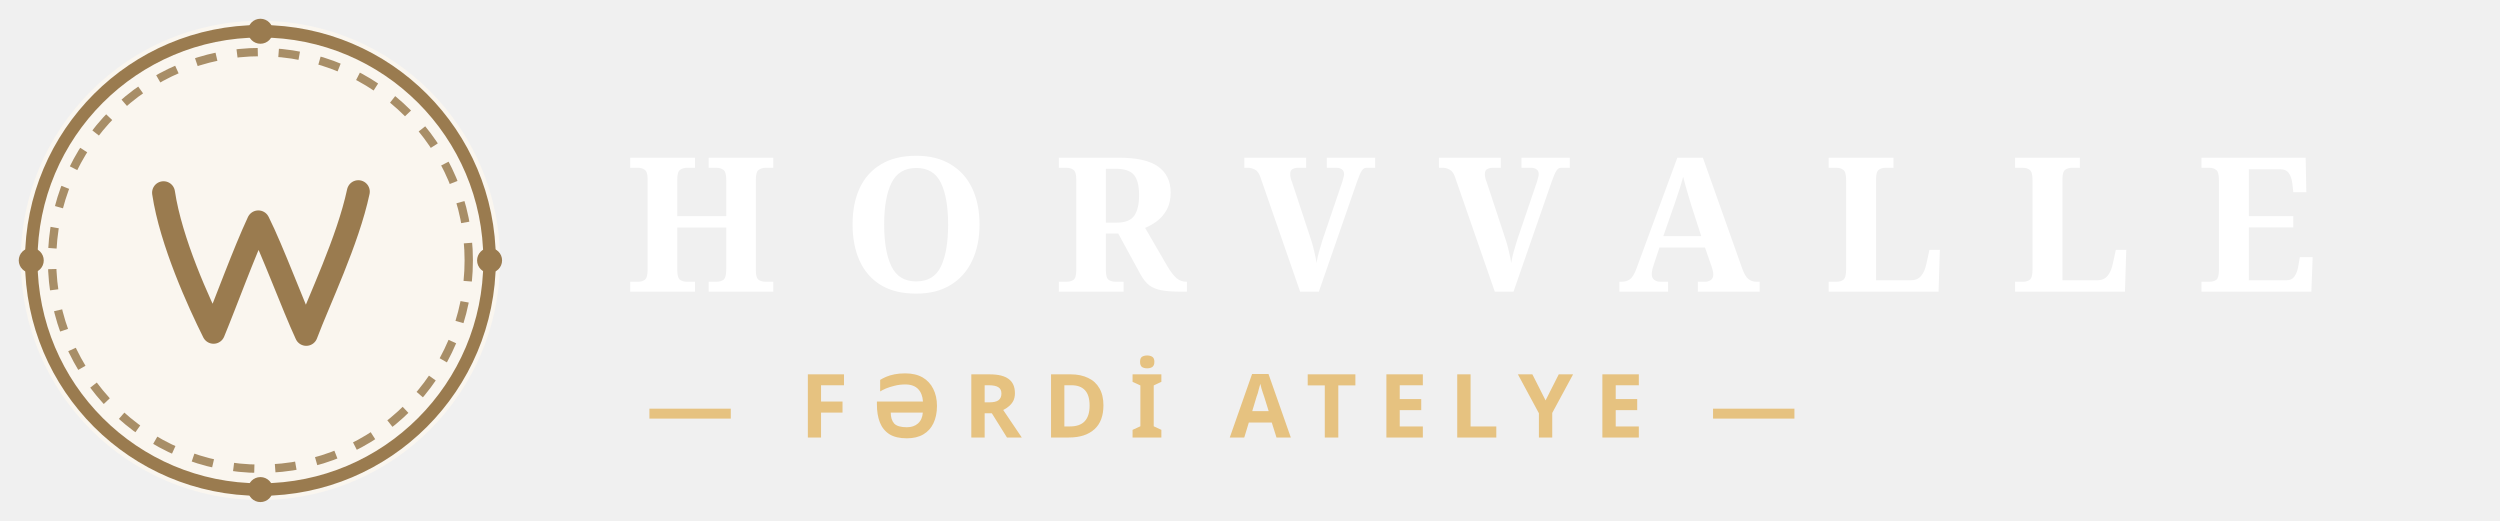
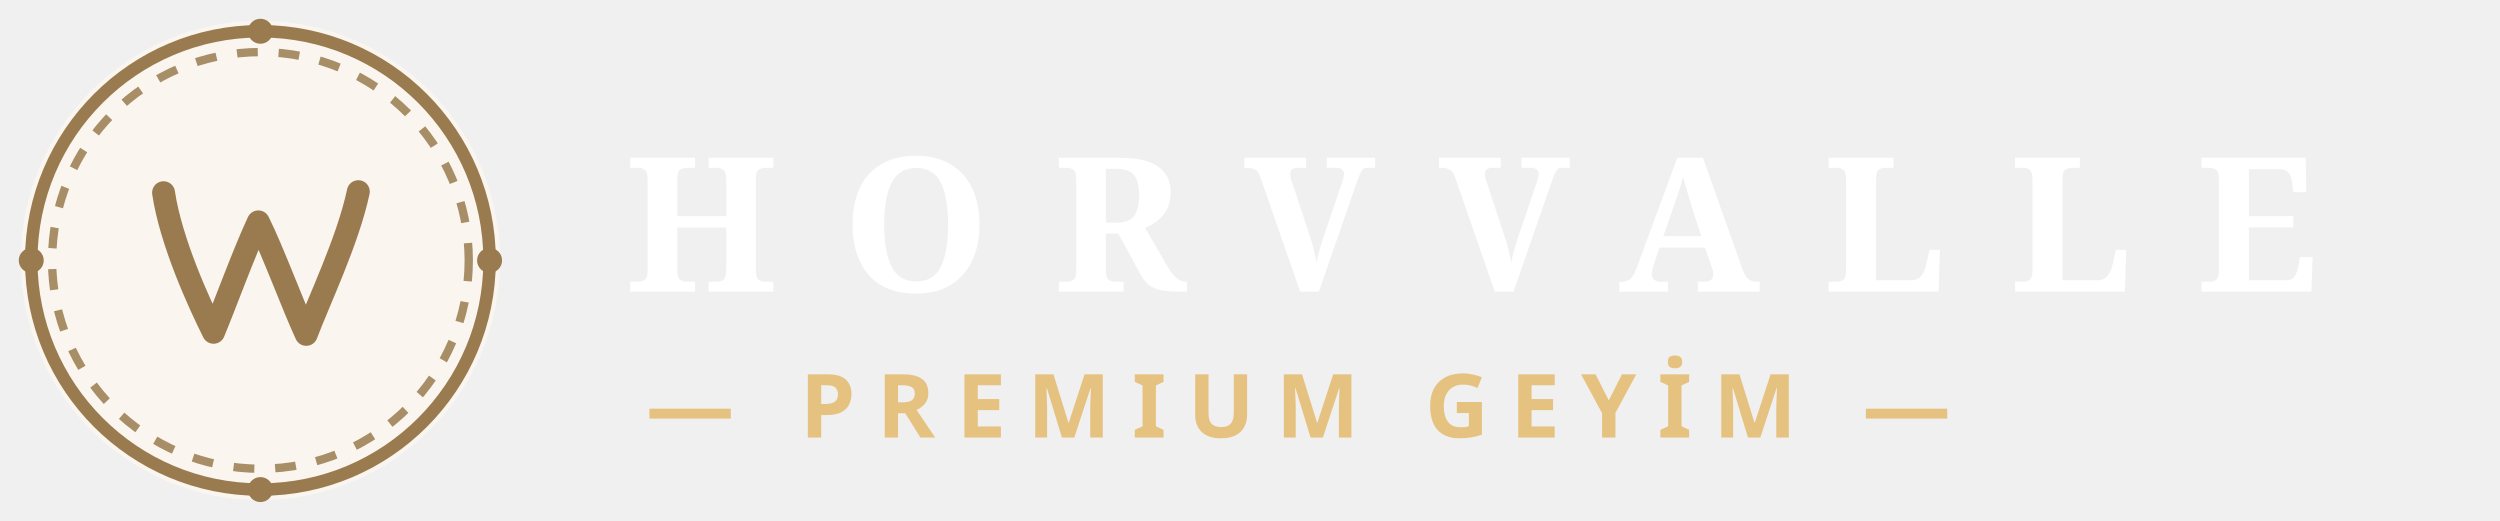
<svg xmlns="http://www.w3.org/2000/svg" viewBox="0 0 240 50" fill="none">
  <g transform="translate(0, 0)">
    <circle cx="25" cy="25" r="23" fill="#FAF6EF" />
    <circle cx="25" cy="25" r="22" stroke="#9A7B4F" stroke-width="1.2" fill="none" />
    <circle cx="25" cy="25" r="20" stroke="#9A7B4F" stroke-width="0.8" stroke-dasharray="2 2" fill="none" opacity="0.85" />
    <circle cx="25" cy="3" r="1.2" fill="#9A7B4F" />
    <circle cx="47" cy="25" r="1.2" fill="#9A7B4F" />
    <circle cx="25" cy="47" r="1.2" fill="#9A7B4F" />
    <circle cx="3" cy="25" r="1.2" fill="#9A7B4F" />
    <path d="M 15.7 18.5 C 16.4 23.2 19.1 29.1 20.5 31.9 C 21.7 29.0 23.4 24.3 24.8 21.3 C 26.2 24.1 28.1 29.3 29.4 32.1 C 30.6 28.9 33.4 23.1 34.4 18.4" stroke="#9A7B4F" stroke-width="2.2" stroke-linecap="round" stroke-linejoin="round" fill="none" />
  </g>
  <text x="60" y="28" font-family="'Fraunces', serif" font-size="18" font-weight="700" letter-spacing="0.34em" fill="#FFFFFF">HORVVALLE</text>
-   <text x="62" y="42" font-family="'Instrument Sans', sans-serif" font-size="8.5" font-weight="600" letter-spacing="0.24em" fill="#E6C280">— FƏRDİ ATELYE —</text>
+   <text x="62" y="42" font-family="'Instrument Sans', sans-serif" font-size="8.5" font-weight="600" letter-spacing="0.24em" fill="#E6C280">— PREMIUM GEYİM —</text>
</svg>
